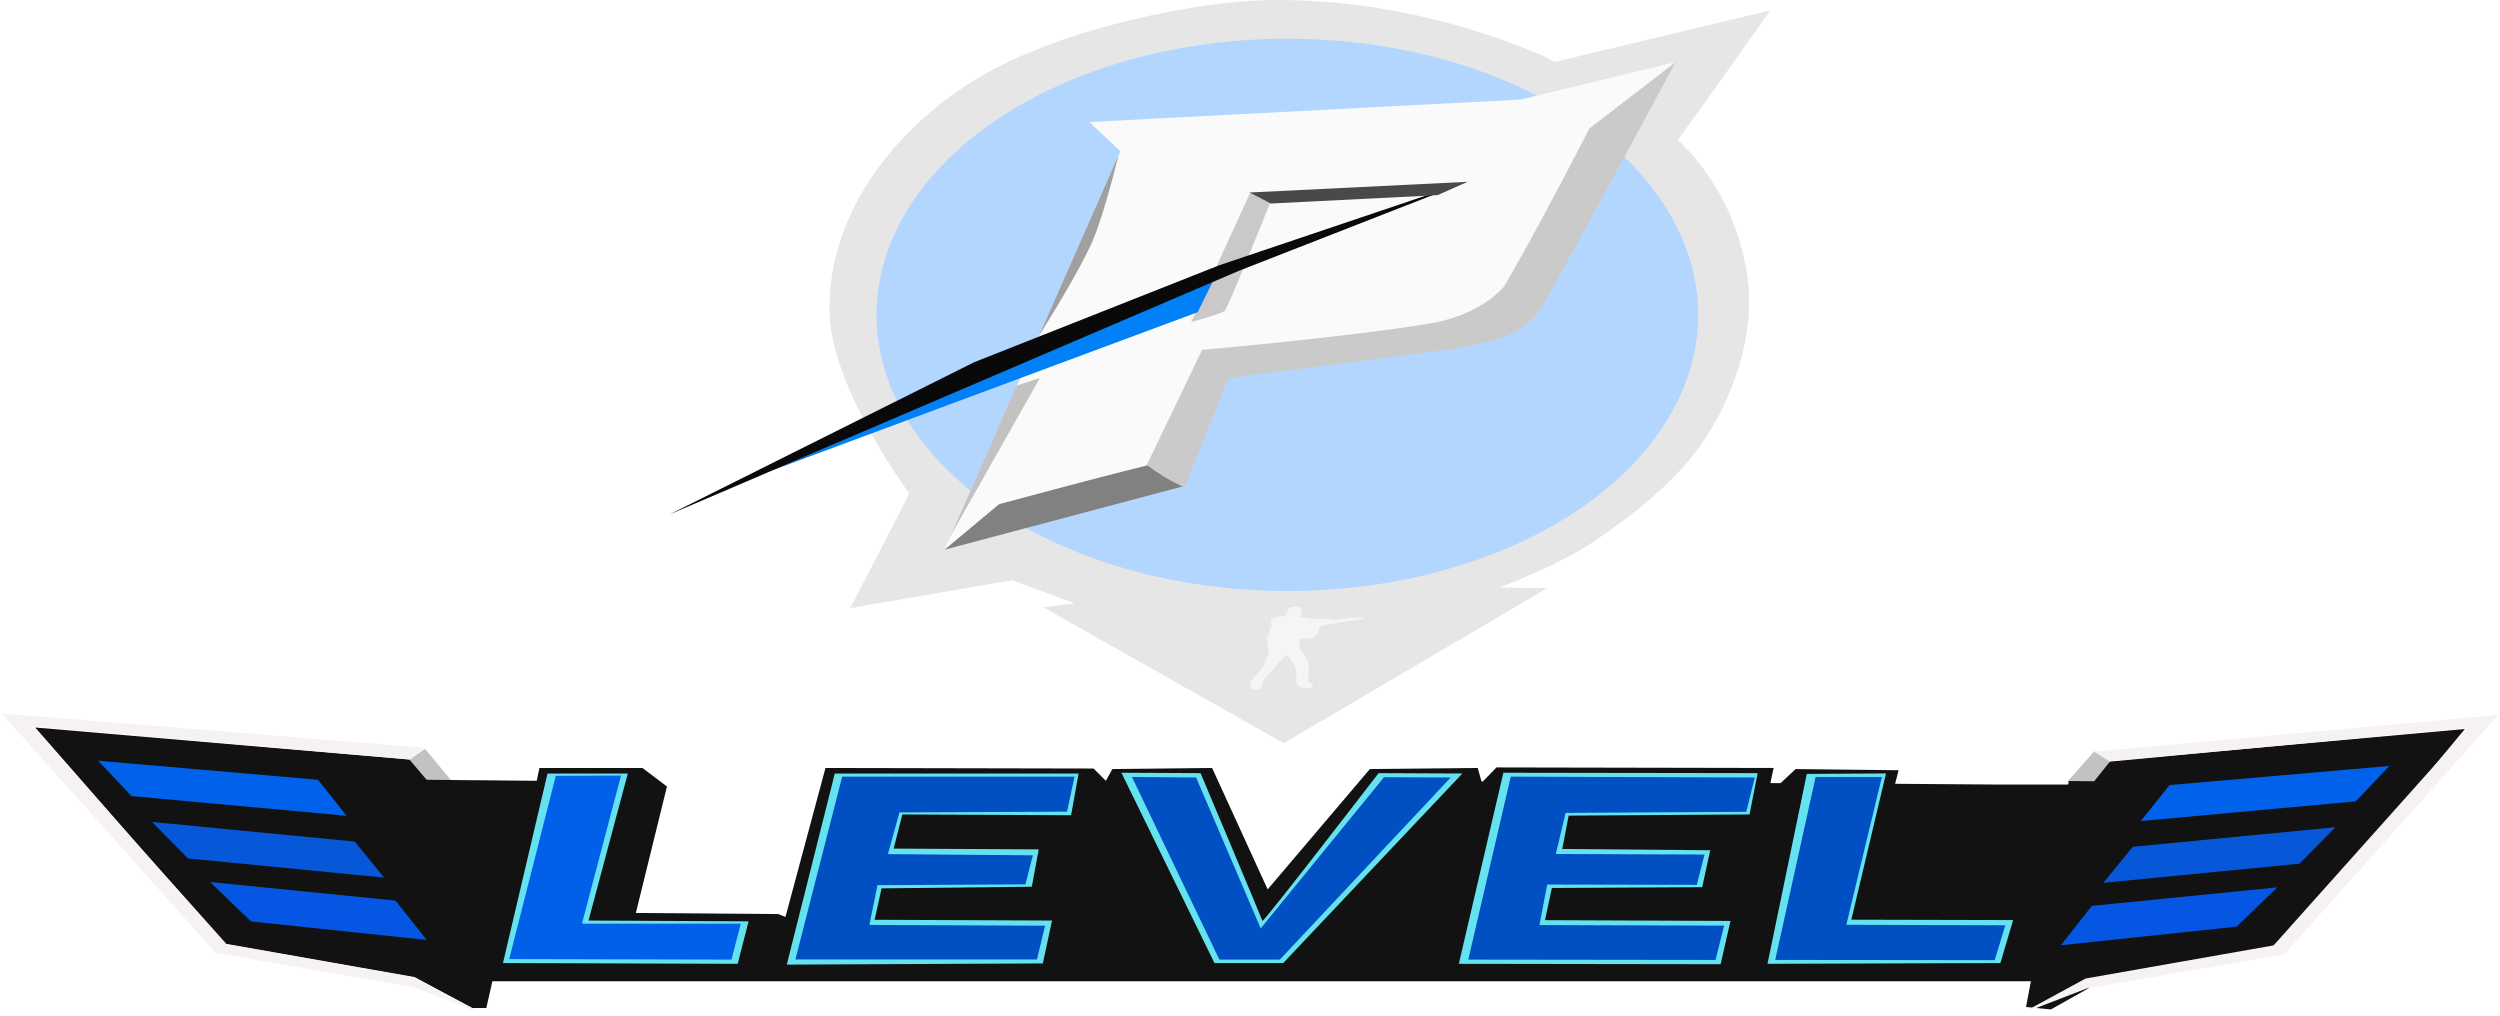
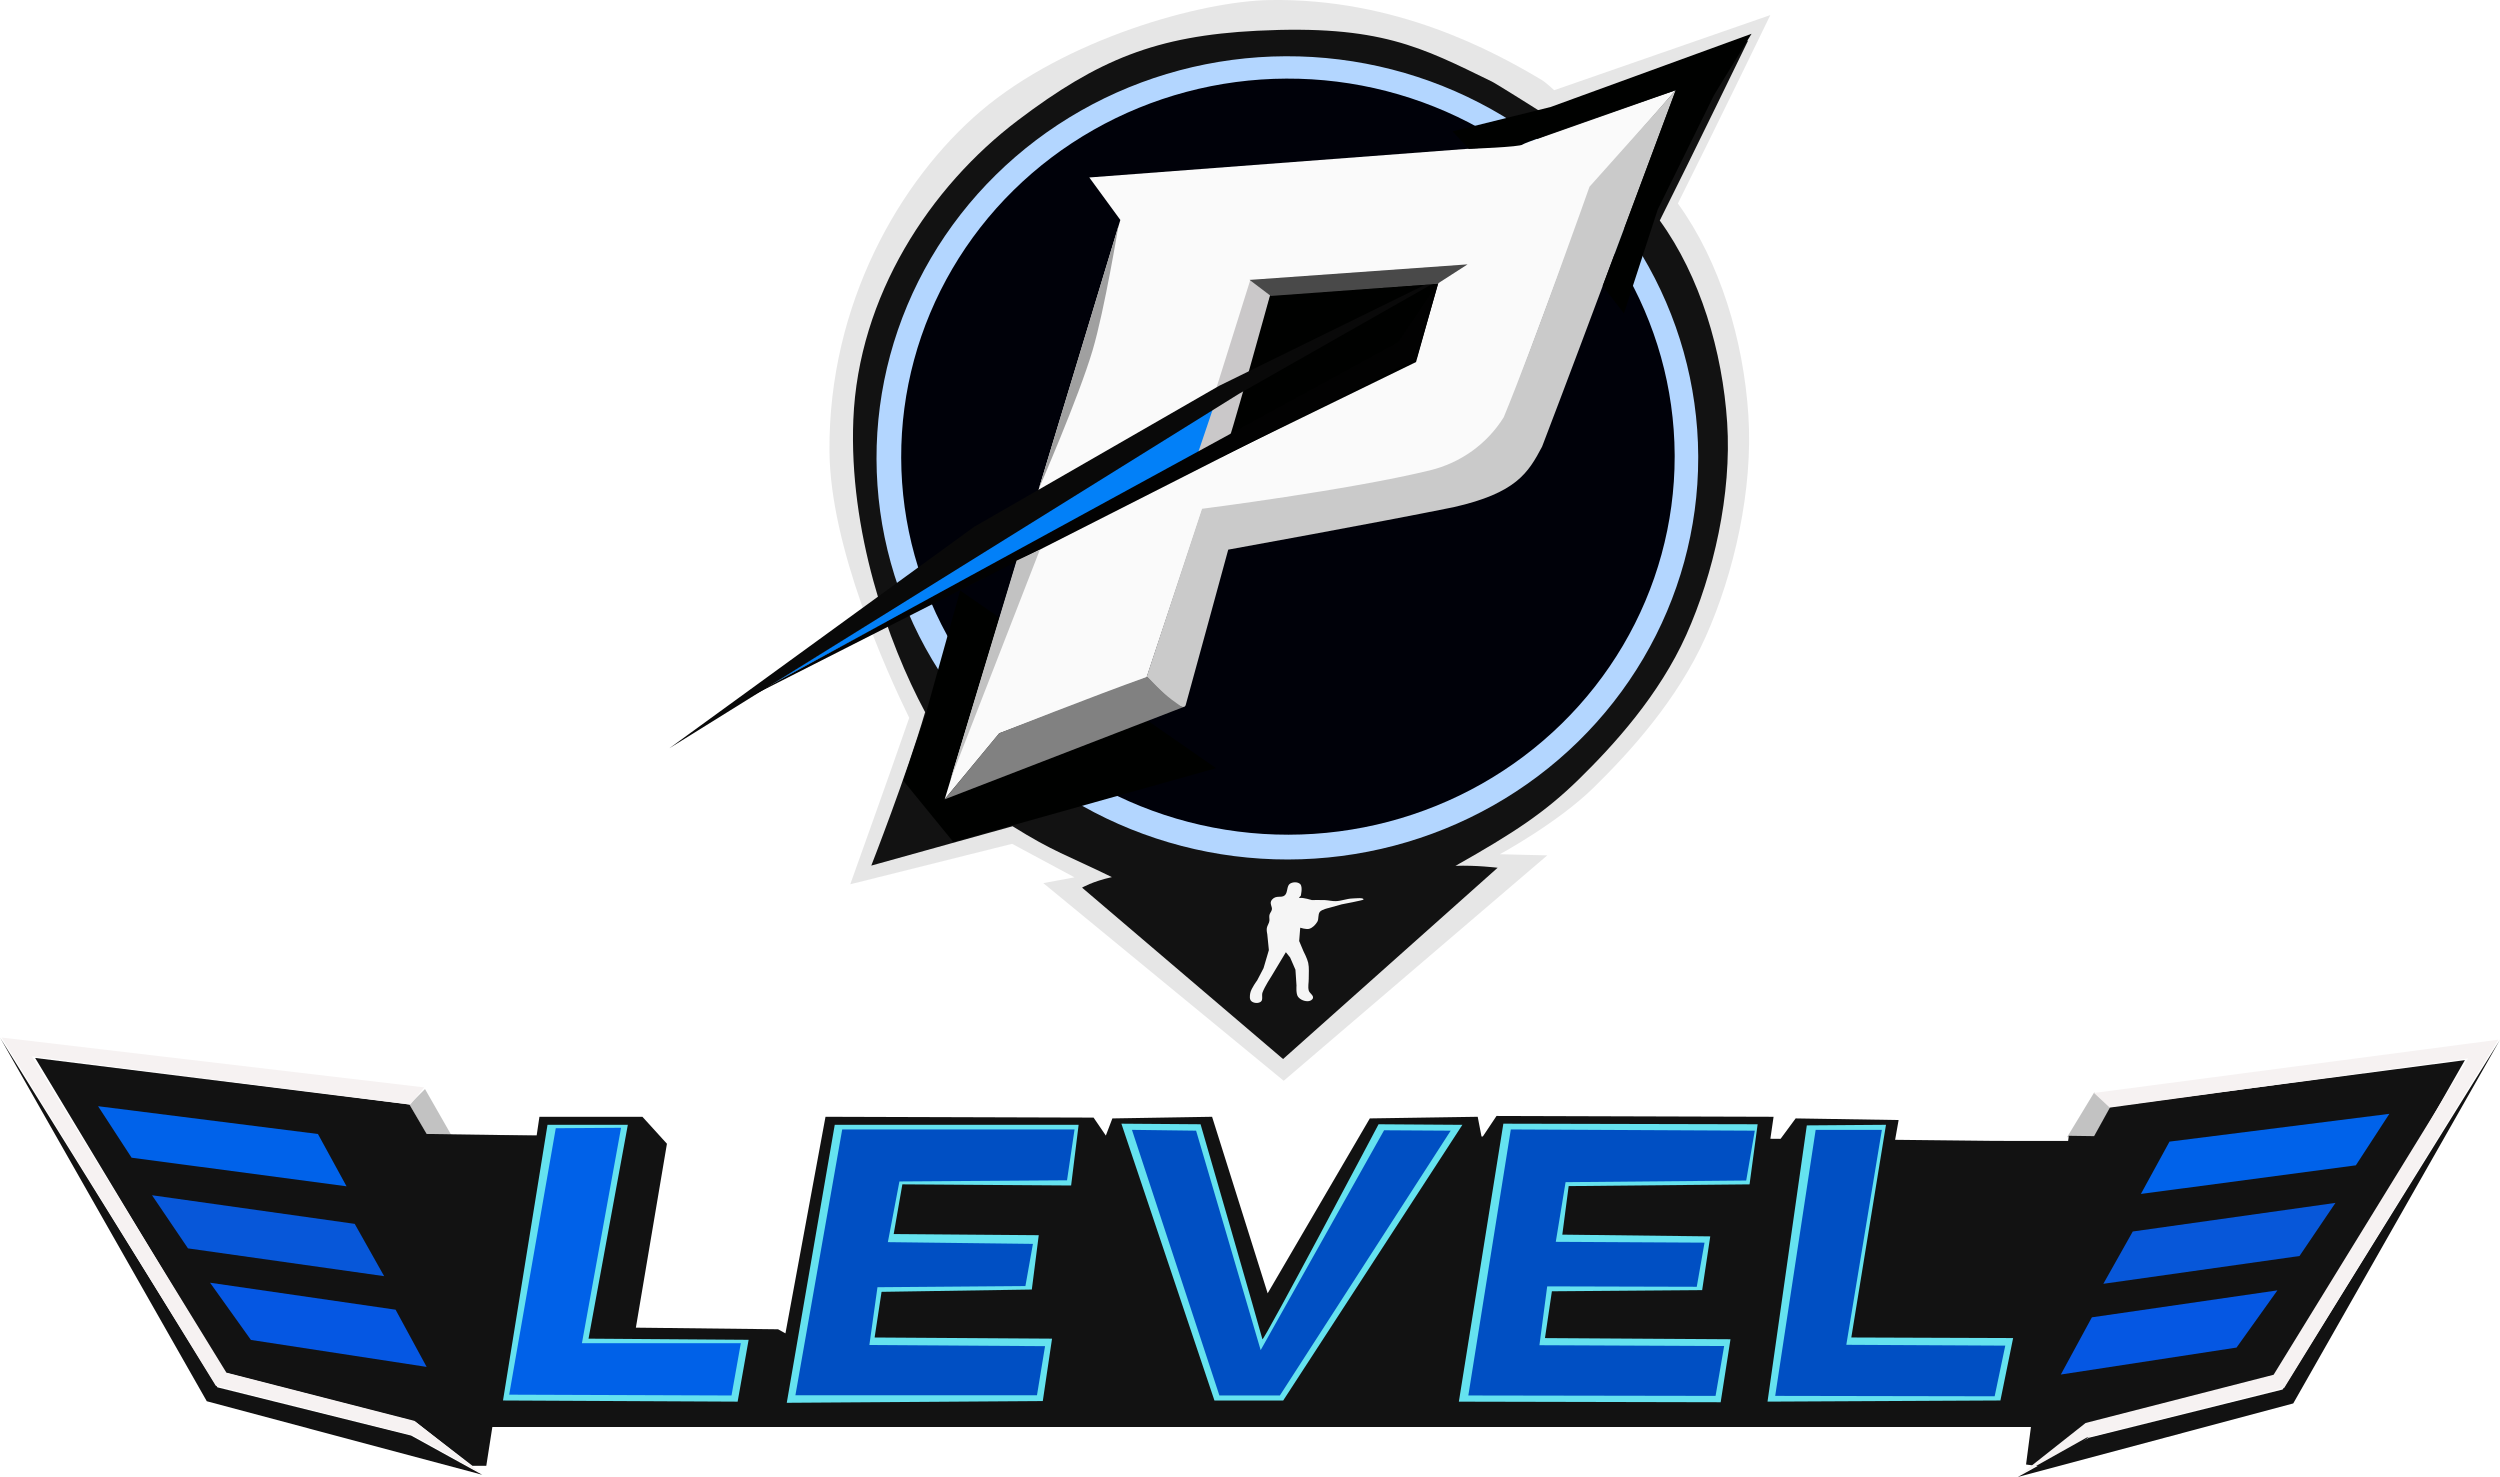
- <svg xmlns="http://www.w3.org/2000/svg" version="1.1" id="Layer_1" x="0px" y="0px" width="32px" height="13px" viewBox="0 0 32 13" enable-background="new 0 0 32 13" xml:space="preserve">
-   <path fill="#C2C2C2" d="M5.44,9.585L5.783,9.998L5.472,10L5.241,9.722Z" />
-   <path fill="#C2C2C2" d="M26.806,9.616L26.459,10.009L26.806,10.011L27.017,9.744Z" />
-   <path fill="#121212" d="M6.095,9.995L7.949,9.998L7.349,11.837L10.403,11.856L10.86,10.016L15.325,10.008L16.094,11.99L17.615,9.997L24.053,10.031L25.542,10.042L26.599,10.042L26.589,9.998L26.192,12.56L5.945,12.56Z" />
-   <path fill="#121212" d="M6.047,12.902L5.314,12.513L2.877,12.082L0.45,9.312L5.241,9.722L5.461,9.981L6.884,9.995L6.225,12.902Z" />
-   <path fill="#121212" d="M6.905,9.83L6.361,12.355L25.694,12.369L25.882,11.722L23.821,11.729L24.302,9.859L22.984,9.844L22.691,10.118L22.534,10.621L22.702,9.83L19.155,9.823L18.967,10.017L18.915,9.83L17.534,9.844L16.226,11.384L15.515,9.83L14.238,9.844L14.155,9.995L13.998,9.837L10.566,9.83L10.054,11.736L9.96,11.7L8.139,11.686L8.537,10.067L8.223,9.83Z" />
-   <path fill="#F6F2F2" d="M6.151,12.967L5.294,12.636L2.762,12.197L0.021,9.132L5.43,9.571L5.252,9.722L0.408,9.298L2.898,12.082L5.304,12.506Z" />
-   <path fill="#0557E3" d="M5.461,12.031L3.212,11.794L2.689,11.29L5.064,11.528Z" />
-   <path fill="#0757D9" d="M2.406,10.988L1.946,10.521L4.54,10.772L4.917,11.233Z" />
-   <path fill="#0062EA" d="M1.684,10.19L1.255,9.737L4.07,9.981L4.436,10.442Z" />
-   <path fill="#121212" d="M26.25,12.921L26.943,12.533L29.252,12.101L31.551,9.331L27.013,9.741L26.805,10L26.481,9.997L25.933,12.89Z" />
-   <path fill="#F6F2F2" d="M25.849,12.985L26.706,12.654L29.238,12.216L31.979,9.151L26.803,9.62L27.005,9.749L31.592,9.316L29.102,12.101L26.696,12.525Z" />
-   <path fill="#65E2EF" d="M7.008,9.901L6.438,12.327L9.442,12.337L9.582,11.793L7.533,11.783L8.036,9.901Z" />
-   <path fill="#0557E3" d="M26.379,12.099L28.628,11.861L29.151,11.358L26.776,11.595Z" />
-   <path fill="#0757D9" d="M29.434,11.055L29.894,10.588L27.299,10.839L26.923,11.3Z" />
-   <path fill="#0062EA" d="M30.155,10.257L30.584,9.804L27.77,10.049L27.403,10.509Z" />
-   <path fill="#0061E8" d="M7.114,9.931L6.518,12.276L9.363,12.283L9.482,11.823L7.449,11.823L7.949,9.927Z" />
-   <path fill="#65E2EF" d="M10.685,9.901L10.071,12.347L13.348,12.332L13.466,11.783L11.195,11.773L11.284,11.371L13.207,11.35L13.296,10.872L11.439,10.862L11.55,10.425L13.71,10.435L13.806,9.901Z" />
-   <path fill="#004FC3" d="M10.78,9.941L10.181,12.281L13.273,12.281L13.377,11.849L11.128,11.839L11.232,11.33L13.125,11.32L13.221,10.948L11.365,10.933L11.513,10.399L13.658,10.389L13.754,9.941Z" />
-   <path fill="#65E2EF" d="M14.354,9.891L15.545,12.327L16.425,12.327L18.718,9.901L17.646,9.896C17.646,9.896 16.166,11.818 16.159,11.788C16.151,11.757 15.367,9.896 15.367,9.896Z" />
-   <path fill="#65E2EF" d="M19.243,9.891L18.673,12.337L22.024,12.342L22.15,11.788L19.776,11.778L19.864,11.366L21.788,11.356L21.891,10.883L19.997,10.867L20.079,10.44L22.394,10.425L22.498,9.896Z" />
-   <path fill="#65E2EF" d="M23.127,9.906L22.624,12.337L25.605,12.327L25.768,11.777L23.697,11.772L24.141,9.9Z" />
-   <path fill="#004FC3" d="M14.489,9.945L15.608,12.283L16.382,12.283L18.569,9.952L17.716,9.948L16.137,11.884L15.31,9.952Z" />
-   <path fill="#004FC3" d="M19.338,9.941L18.794,12.283L21.959,12.287L22.069,11.848L19.705,11.841L19.804,11.322L21.719,11.326L21.818,10.938L19.914,10.931L20.04,10.405L22.352,10.391L22.461,9.952Z" />
-   <path fill="#004FC3" d="M23.24,9.945L22.723,12.287L25.532,12.29L25.668,11.844L23.633,11.837L24.088,9.945Z" />
-   <path fill="#E6E6E6" d="M10.883,7.783C10.883,7.783 11.395,6.803 11.638,6.318C11.348,5.908 10.625,4.816 10.617,3.968C10.605,2.678 11.516,1.586 12.553,0.978C13.635,0.344 15.37,0.01 16.254,0.001C17.861,-0.017 19.106,0.447 19.731,0.703C19.791,0.727 19.894,0.794 19.894,0.794L22.66,0.133C22.66,0.133 21.892,1.222 21.477,1.791C22.019,2.306 22.316,2.996 22.379,3.653C22.442,4.31 22.195,5.049 21.832,5.606C21.468,6.164 20.857,6.624 20.397,6.934C19.936,7.244 19.198,7.519 19.198,7.519L19.805,7.529L16.431,9.513L13.354,7.773L13.754,7.722L12.955,7.427Z" />
-   <path fill="#B3D6FF" d="M21.737,4.03C21.737,4.65 21.494,5.259 21.034,5.796C20.573,6.333 19.91,6.779 19.112,7.09C18.314,7.4 17.408,7.564 16.486,7.565C15.563,7.566 14.657,7.404 13.857,7.095C13.058,6.786 12.393,6.341 11.93,5.805C11.467,5.269 11.222,4.66 11.219,4.04C11.217,3.42 11.457,2.811 11.915,2.273C12.374,1.735 13.035,1.287 13.832,0.975C14.629,0.663 15.534,0.498 16.456,0.495C17.378,0.493 18.286,0.653 19.087,0.961C19.887,1.268 20.554,1.712 21.019,2.247C21.484,2.782 21.732,3.39 21.737,4.01" />
-   <path fill="#FAFAFA" d="M14.675,5.965L15.387,4.497L19.027,4.123L20.366,1.648L21.449,0.794L19.467,1.274L13.943,1.562L14.341,1.936L12.092,7.034L12.792,6.454Z" />
-   <path fill="#CACACA" d="M21.449,0.794L20.345,1.644C20.345,1.644 19.633,3.031 19.247,3.673C19.035,3.907 18.697,4.074 18.3,4.141C17.261,4.314 15.387,4.478 15.387,4.478L14.678,5.956C14.678,5.956 15.136,6.306 15.177,6.205C15.219,6.104 15.722,4.838 15.722,4.838C15.722,4.838 17.625,4.601 18.609,4.464C19.407,4.339 19.56,4.164 19.739,3.932C20.294,2.936 21.449,0.794 21.449,0.794Z" />
-   <path fill="#818181" d="M12.787,6.455L12.091,7.036C12.091,7.036 14.611,6.367 15.162,6.22C15.149,6.223 15.136,6.223 15.125,6.221C14.928,6.127 14.873,6.09 14.685,5.957C14.005,6.123 12.814,6.447 12.814,6.447Z" />
-   <path fill="#DADADE" d="M11.106,5.148L8.531,6.583Z" />
-   <path fill="#CAC8C9" d="M16.005,2.461L15.247,4.122C15.247,4.122 15.632,4.018 15.677,3.977C15.721,3.937 16.258,2.595 16.258,2.595Z" />
-   <path fill="#0280F8" d="M15.53,3.589L15.33,3.996L9.854,6.032Z" />
-   <path fill="#090909" d="M8.567,6.586L12.468,4.637L15.605,3.396L18.771,2.328L15.856,3.467Z" />
-   <path fill="#494949" d="M15.995,2.464L18.785,2.327L18.4,2.498L16.266,2.605Z" />
-   <path fill="#F5F5F5" d="M16.139,8.816C16.107,8.834 16.047,8.831 16.017,8.812C15.992,8.796 15.997,8.765 16.003,8.742C16.014,8.7 16.092,8.629 16.092,8.629L16.173,8.522L16.241,8.363L16.221,8.222C16.221,8.222 16.21,8.191 16.215,8.168C16.221,8.147 16.245,8.126 16.248,8.105C16.251,8.09 16.245,8.075 16.247,8.06C16.251,8.038 16.269,8.031 16.279,8.01C16.292,7.981 16.239,7.951 16.283,7.918C16.338,7.875 16.401,7.907 16.446,7.88C16.487,7.855 16.467,7.797 16.514,7.777C16.551,7.762 16.613,7.761 16.643,7.782C16.678,7.806 16.65,7.885 16.65,7.885C16.65,7.885 16.609,7.908 16.643,7.904C16.677,7.899 16.793,7.922 16.793,7.922C16.793,7.922 16.902,7.921 16.956,7.922C17.004,7.924 17.051,7.933 17.099,7.932C17.17,7.93 17.239,7.91 17.31,7.908C17.358,7.907 17.455,7.899 17.453,7.918C17.452,7.924 17.174,7.96 17.174,7.96L17.004,7.993C17.004,7.993 16.921,8.005 16.895,8.025C16.866,8.049 16.884,8.088 16.861,8.114C16.837,8.141 16.802,8.166 16.759,8.175C16.722,8.183 16.643,8.166 16.643,8.166L16.629,8.283L16.684,8.372C16.684,8.372 16.734,8.438 16.745,8.475C16.759,8.521 16.751,8.568 16.752,8.615C16.753,8.65 16.739,8.685 16.752,8.718C16.761,8.742 16.814,8.759 16.806,8.784C16.802,8.799 16.774,8.81 16.752,8.812C16.703,8.816 16.646,8.801 16.616,8.774C16.586,8.748 16.595,8.676 16.595,8.676L16.582,8.536L16.514,8.428L16.459,8.381L16.275,8.592C16.275,8.592 16.186,8.685 16.16,8.737C16.147,8.762 16.17,8.8 16.139,8.816Z" />
-   <path fill="#A0A0A0" d="M14.316,1.989C14.316,1.989 14.139,2.725 13.986,3.082C13.806,3.5 13.297,4.301 13.297,4.301Z" />
-   <path fill="#C2C2C2" d="M13.013,4.935L13.31,4.839L12.166,6.862L12.325,6.502Z" />
+ <svg xmlns="http://www.w3.org/2000/svg" version="1.1" width="307.95px" height="181.93px" viewBox="0 0 307.95 181.93" xml:space="preserve">
+   <path fill="#C2C2C2" d="M52.352,134.145L55.651,139.92L52.66,139.943L50.439,136.058Z" />
+   <path fill="#C2C2C2" d="M257.963,134.565L254.626,140.07L257.963,140.094L259.991,136.362Z" />
+   <path fill="#121212" d="M58.658,139.875L76.499,139.918L70.724,165.652L100.116,165.919L104.506,140.175L147.479,140.051L154.876,167.794L169.517,139.901L231.471,140.38L245.804,140.536L255.976,140.538L255.874,139.923L252.059,175.776L57.209,175.776Z" />
+   <path fill="#121212" d="M58.191,180.555L51.144,175.119L27.686,169.078L4.329,130.318L50.439,136.057L52.553,139.681L66.245,139.882L59.902,180.555Z" />
+   <path fill="#121212" d="M66.447,137.565L61.212,172.902L247.262,173.103L249.074,164.043L229.241,164.143L233.872,137.967L221.187,137.766L218.368,141.592L216.858,148.639L218.469,137.565L184.34,137.464L182.528,140.183L182.024,137.565L168.735,137.766L156.15,159.311L149.304,137.565L137.022,137.767L136.217,139.881L134.707,137.666L101.685,137.565L96.751,164.244L95.845,163.741L78.327,163.54L82.153,140.887L79.133,137.565Z" />
+   <path fill="#121212" d="M59.399,181.665L25.471,172.604L0,127.803L26.78,170.892L50.64,176.832Z" />
+   <path fill="#F6F2F2" d="M59.198,181.465L50.943,176.834L26.578,170.693L0.202,127.805L52.252,133.946L50.54,136.06L3.927,130.12L27.888,169.082L51.044,175.022Z" />
+   <path fill="#0557E3" d="M52.553,168.375L30.908,165.053L25.874,158.006L48.728,161.328Z" />
+   <path fill="#0757D9" d="M23.156,153.775L18.726,147.231L43.694,150.755L47.319,157.198Z" />
+   <path fill="#0062EA" d="M16.209,142.605L12.081,136.262L39.163,139.685L42.687,146.129Z" />
+   <path fill="#121212" d="M252.613,180.825L259.288,175.389L281.505,169.348L303.627,130.588L259.956,136.327L257.953,139.951L254.835,139.906L249.569,180.398Z" />
+   <path fill="#121212" d="M248.553,181.935L282.481,172.874L307.952,128.073L281.172,171.162L257.312,177.102Z" />
+   <path fill="#F6F2F2" d="M248.753,181.725L257.009,177.094L281.373,170.953L307.75,128.065L257.935,134.63L259.877,136.436L304.024,130.38L280.063,169.342L256.907,175.282Z" />
+   <path fill="#65E2EF" d="M67.441,138.555L61.959,172.512L90.862,172.655L92.215,165.037L72.496,164.895L77.337,138.555Z" />
+   <path fill="#0557E3" d="M253.853,169.315L275.498,165.993L280.532,158.946L257.678,162.268Z" />
+   <path fill="#0757D9" d="M283.253,154.715L287.683,148.171L262.715,151.695L259.09,158.138Z" />
+   <path fill="#0062EA" d="M290.193,143.545L294.321,137.202L267.239,140.625L263.715,147.069Z" />
+   <path fill="#0061E8" d="M68.46,138.975L62.721,171.795L90.106,171.896L91.255,165.458L71.682,165.453L76.502,138.921Z" />
+   <path fill="#65E2EF" d="M102.823,138.555L96.914,172.797L128.451,172.583L129.59,164.895L107.735,164.753L108.59,159.129L127.099,158.844L127.953,152.152L110.085,152.01L111.153,145.888L131.94,146.03L132.865,138.555Z" />
+   <path fill="#004FC3" d="M103.743,139.125L97.977,171.872L127.734,171.872L128.73,165.821L107.089,165.679L108.086,158.56L126.31,158.417L127.235,153.221L109.367,153.007L110.791,145.532L131.436,145.39L132.362,139.125Z" />
+   <path fill="#65E2EF" d="M138.133,138.415L149.594,172.514L158.065,172.514L180.135,138.557L169.812,138.486C169.812,138.486 155.575,165.395 155.504,164.968C155.432,164.541 147.886,138.486 147.886,138.486Z" />
+   <path fill="#65E2EF" d="M185.183,138.415L179.702,172.657L211.951,172.728L213.161,164.969L190.309,164.826L191.163,159.06L209.672,158.918L210.669,152.297L192.445,152.083L193.228,146.104L215.51,145.89L216.506,138.486Z" />
+   <path fill="#65E2EF" d="M222.563,138.625L217.722,172.653L246.411,172.511L247.977,164.822L228.044,164.751L232.316,138.553Z" />
+   <path fill="#004FC3" d="M139.433,139.175L150.205,171.895L157.655,171.895L178.696,139.276L170.491,139.226L155.289,166.308L147.335,139.276Z" />
+   <path fill="#004FC3" d="M186.103,139.125L180.868,171.895L211.323,171.945L212.38,165.804L189.627,165.703L190.583,158.455L209.007,158.505L209.964,153.069L191.641,152.968L192.849,145.619L215.098,145.417L216.155,139.276Z" />
+   <path fill="#004FC3" d="M223.653,139.175L218.669,171.945L245.702,171.995L247.01,165.754L227.428,165.653L231.808,139.175Z" />
+   <path fill="#E6E6E6" d="M104.736,108.924C104.736,108.924 109.658,95.207 111.997,88.422C109.202,82.686 102.249,67.391 102.173,55.533C102.057,37.476 110.825,22.196 120.806,13.688C131.215,4.815 147.917,0.143 156.419,0.006C171.888,-0.243 183.869,6.255 189.878,9.83C190.458,10.175 191.444,11.112 191.444,11.112L218.069,1.857C218.069,1.857 210.675,17.107 206.679,25.065C211.902,32.277 214.759,41.923 215.364,51.12C215.969,60.317 213.592,70.653 210.096,78.457C206.601,86.26 200.718,92.697 196.285,97.037C191.853,101.377 184.752,105.224 184.752,105.224L190.59,105.366L158.128,133.13L128.513,108.783L132.357,108.071L124.669,103.942Z" />
+   <path fill="#121212" d="M107.326,106.624C107.326,106.624 111.654,95.573 113.958,87.722C109.309,79.071 104.564,65.316 105.113,51.71C105.728,36.472 114.541,23.024 125.406,14.803C135.257,7.35 142.407,4.413 154.843,3.788C169.961,3.028 175.078,5.81 183.763,10.044C184.343,10.326 189.892,13.83 189.892,13.83L215.339,4.984C215.339,4.984 208.272,19.56 204.452,27.165C209.443,34.058 212.174,43.277 212.753,52.068C213.331,60.859 211.059,70.737 207.718,78.196C204.376,85.655 198.754,91.806 194.518,95.955C190.282,100.104 186.486,102.588 179.288,106.655C181.751,106.555 184.479,106.889 184.479,106.889L158.048,130.452L133.288,109.34C133.288,109.34 134.56,108.575 136.963,108.043C131.381,105.31 129.806,104.952 124.73,101.778C116.245,104.134 107.326,106.625 107.326,106.625Z" />
+   <path fill="#B3D6FF" d="M209.186,56.4C209.186,65.076 206.851,73.601 202.417,81.116C197.984,88.632 191.604,94.876 183.923,99.221C176.241,103.566 167.523,105.86 158.648,105.872C149.773,105.884 141.049,103.614 133.355,99.29C125.66,94.966 119.263,88.739 114.808,81.236C110.353,73.732 107.994,65.214 107.969,56.538C107.944,47.862 110.255,39.331 114.667,31.804C119.08,24.276 125.441,18.015 133.111,13.649C140.78,9.283 149.491,6.965 158.366,6.929C167.241,6.893 175.971,9.139 183.678,13.442C191.385,17.745 197.799,23.954 202.276,31.446C206.753,38.937 209.136,47.449 209.186,56.124" />
+   <path fill="#000109" d="M206.286,56.251C206.286,64.418 204.089,72.442 199.915,79.516C195.741,86.59 189.736,92.469 182.505,96.558C175.274,100.648 167.068,102.808 158.714,102.819C150.36,102.83 142.148,100.693 134.905,96.623C127.662,92.553 121.641,86.692 117.447,79.629C113.253,72.566 111.032,64.547 111.009,56.381C110.986,48.215 113.16,40.184 117.314,33.099C121.467,26.013 127.455,20.118 134.675,16.009C141.894,11.899 150.094,9.717 158.448,9.683C166.802,9.649 175.02,11.764 182.275,15.814C189.529,19.864 195.567,25.71 199.781,32.761C203.995,39.812 206.238,47.825 206.285,55.991" />
+   <path fill="#000100" d="M111.266,96.164L117.431,103.716L149.795,94.623L118.278,72.739L114.039,87.919Z" />
+   <path fill="#FAFAFA" d="M141.226,83.474L148.072,62.936L183.107,57.701L195.994,23.068L206.41,11.117L187.336,17.833L134.179,21.86L138.005,27.095L116.371,98.441L123.104,90.32Z" />
+   <path fill="#000100" d="M177.146,34.883L174.428,44.595L150.385,56.324L156.393,36.343Z" />
+   <path fill="#CACACA" d="M206.416,11.109L195.793,23.005C195.793,23.005 188.935,42.423 185.225,51.404C183.181,54.682 179.926,57.018 176.11,57.945C166.111,60.373 148.073,62.671 148.073,62.671L141.248,83.356C141.248,83.356 145.656,88.243 146.059,86.834C146.462,85.424 151.294,67.705 151.294,67.705C151.294,67.705 169.613,64.394 179.081,62.469C186.765,60.722 188.236,58.268 189.954,55.019C195.296,41.083 206.416,11.108 206.416,11.108Z" />
+   <path fill="#818181" d="M123.056,90.334L116.355,98.465C116.355,98.465 140.609,89.1 145.906,87.046C145.787,87.084 145.66,87.089 145.552,87.066C143.654,85.75 143.13,85.222 141.322,83.364C134.773,85.69 123.317,90.228 123.317,90.228Z" />
+   <path fill="#DADADE" d="M106.876,72.05L82.102,92.125Z" />
+   <path fill="#CAC8C9" d="M154.026,34.442L146.73,57.678C146.73,57.678 150.437,56.228 150.864,55.659C151.292,55.089 156.459,36.315 156.459,36.315Z" />
+   <path fill="#0280F8" d="M149.456,50.224L147.524,55.924L94.832,84.422Z" />
+   <path fill="#090909" d="M82.447,92.174L119.986,64.898L150.17,47.528L180.639,32.578L152.591,48.524Z" />
+   <path fill="#020202" d="M90.752,86.654L174.504,44.145L177.209,34.748L172.226,42.152Z" />
+   <path fill="#494949" d="M153.926,34.478L180.776,32.564L177.067,34.951L156.534,36.456Z" />
+   <path fill="#000100" d="M180.926,18.34C180.926,18.34 187.322,18.109 187.553,17.801C187.784,17.492 206.432,11.097 206.432,11.097L197.416,35.216L200.036,38.606L204.197,25.814L211.133,11.712L215.756,4.161L191.021,13.176L178.923,16.181Z" />
+   <path fill="#F5F5F5" d="M155.316,123.384C155.007,123.629 154.426,123.586 154.137,123.319C153.894,123.094 153.946,122.661 154.006,122.336C154.114,121.75 154.857,120.764 154.857,120.764L155.643,119.257L156.299,117.03L156.102,115.064C156.102,115.064 155.993,114.622 156.048,114.309C156.1,114.017 156.333,113.722 156.364,113.427C156.387,113.213 156.333,113.004 156.356,112.791C156.391,112.484 156.562,112.391 156.656,112.097C156.787,111.687 156.278,111.272 156.695,110.806C157.224,110.215 157.835,110.663 158.263,110.282C158.657,109.931 158.467,109.115 158.918,108.841C159.273,108.625 159.87,108.612 160.163,108.906C160.502,109.248 160.229,110.348 160.229,110.348C160.229,110.348 159.835,110.675 160.163,110.61C160.49,110.544 161.604,110.872 161.604,110.872C161.604,110.872 162.653,110.847 163.176,110.872C163.637,110.894 164.092,111.018 164.552,111.003C165.237,110.98 165.898,110.697 166.583,110.675C167.043,110.66 167.981,110.537 167.959,110.806C167.951,110.895 165.273,111.396 165.273,111.396L163.635,111.854C163.635,111.854 162.835,112.023 162.587,112.313C162.308,112.639 162.486,113.194 162.259,113.558C162.03,113.925 161.691,114.282 161.276,114.409C160.919,114.519 160.163,114.278 160.163,114.278L160.032,115.916L160.556,117.161C160.556,117.161 161.037,118.094 161.145,118.602C161.283,119.243 161.2,119.912 161.211,120.567C161.219,121.048 161.088,121.544 161.211,122.008C161.301,122.349 161.806,122.581 161.735,122.926C161.691,123.139 161.427,123.29 161.211,123.319C160.745,123.38 160.191,123.164 159.901,122.795C159.614,122.43 159.704,121.419 159.704,121.419L159.573,119.454L158.918,117.947L158.394,117.292L156.625,120.24C156.625,120.24 155.768,121.542 155.512,122.27C155.387,122.626 155.611,123.15 155.315,123.384Z" />
+   <path fill="#A0A0A0" d="M137.766,27.839C137.766,27.839 136.069,38.139 134.593,43.131C132.863,48.98 127.966,60.187 127.966,60.187Z" />
+   <path fill="#C2C2C2" d="M125.226,69.058L128.087,67.723L117.08,96.029L118.608,90.986Z" />
</svg>
